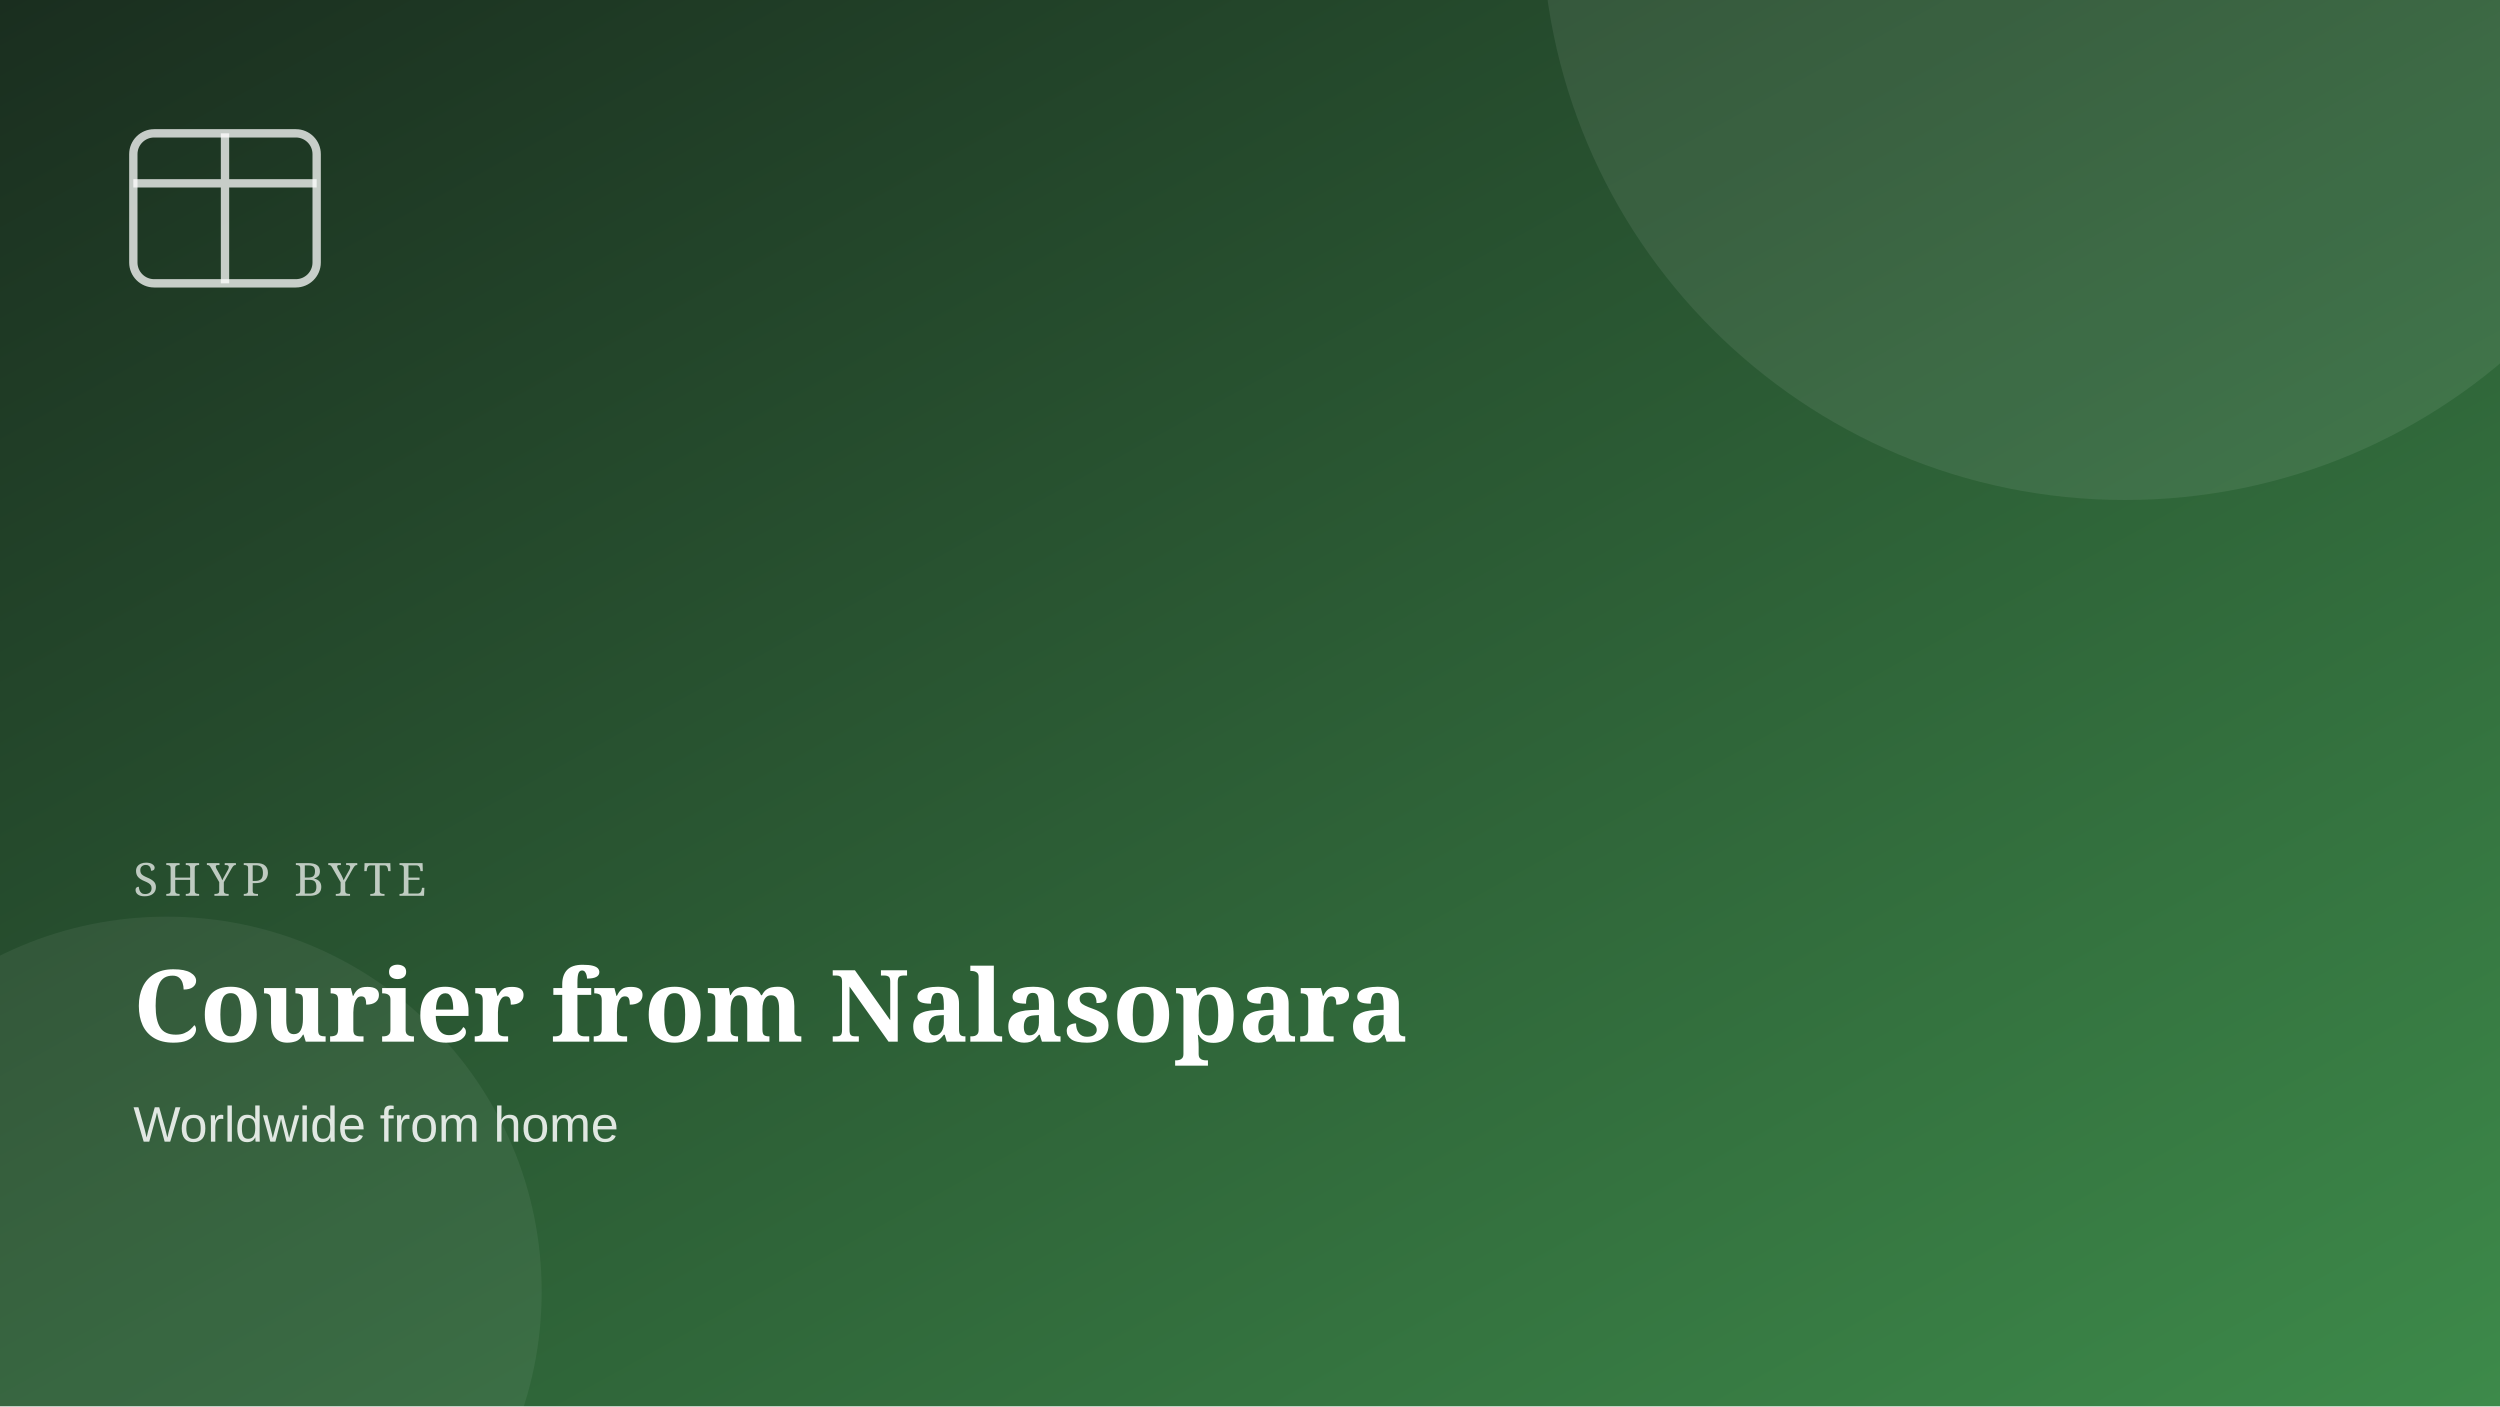
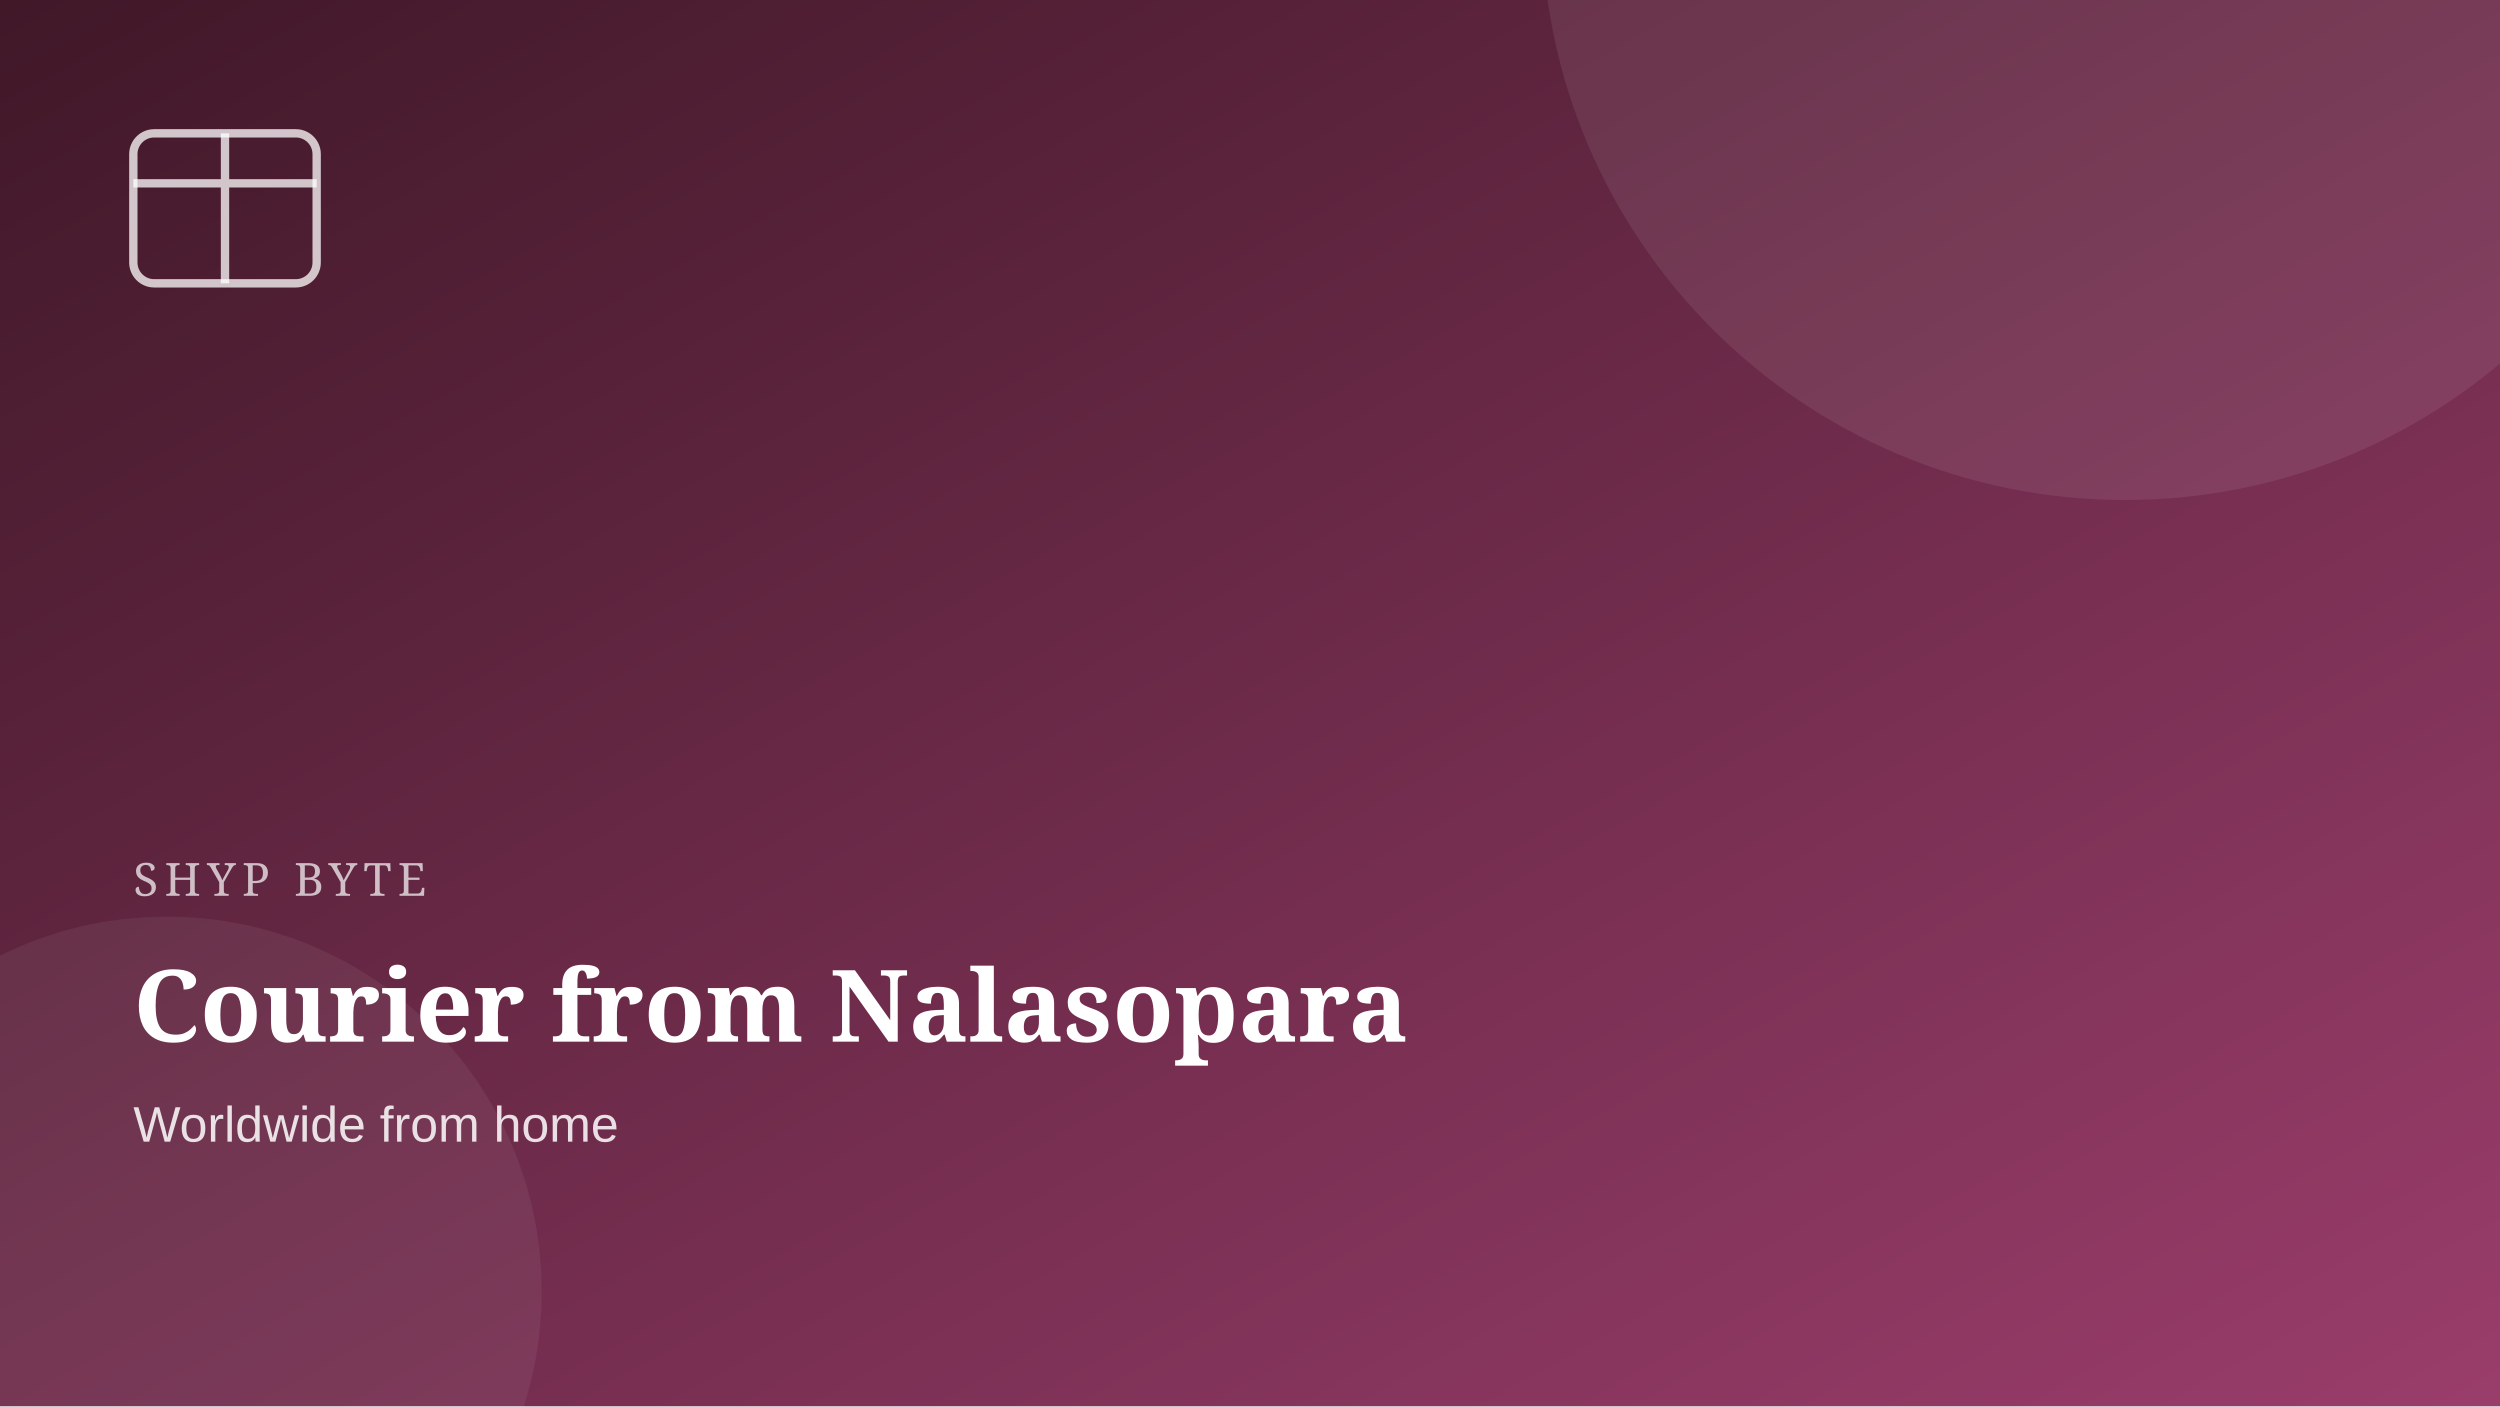
<svg xmlns="http://www.w3.org/2000/svg" width="1200" height="675" viewBox="0 0 1200 675" role="img" aria-label="Courier from Nalasopara">
  <defs>
-     <linearGradient id="g7" x1="0" y1="0" x2="1" y2="1">
-       <stop offset="0%" stop-color="#1a2e1f" />
-       <stop offset="100%" stop-color="#3d8a4a" />
+     <linearGradient id="g16" x1="0" y1="0" x2="1" y2="1">
+       <stop offset="0%" stop-color="#401828" />
+       <stop offset="100%" stop-color="#9a3d6b" />
    </linearGradient>
  </defs>
-   <rect width="1200" height="675" fill="url(#g7)" />
+   <rect width="1200" height="675" fill="url(#g16)" />
  <circle cx="1020" cy="-40" r="280" fill="rgba(255,255,255,0.08)" />
  <circle cx="80" cy="620" r="180" fill="rgba(255,255,255,0.06)" />
  <rect x="64" y="64" width="88" height="72" rx="10" fill="none" stroke="rgba(255,255,255,0.75)" stroke-width="4" />
  <path d="M64 88h88M108 64v72" fill="none" stroke="rgba(255,255,255,0.75)" stroke-width="4" />
  <text x="64" y="430" fill="rgba(255,255,255,0.7)" font-family="Georgia, serif" font-size="22" letter-spacing="3">SHYP BYTE</text>
  <text x="64" y="500" fill="#ffffff" font-family="Georgia, serif" font-size="48" font-weight="700">Courier from Nalasopara</text>
  <text x="64" y="548" fill="rgba(255,255,255,0.85)" font-family="Arial, sans-serif" font-size="24">Worldwide from home</text>
</svg>
